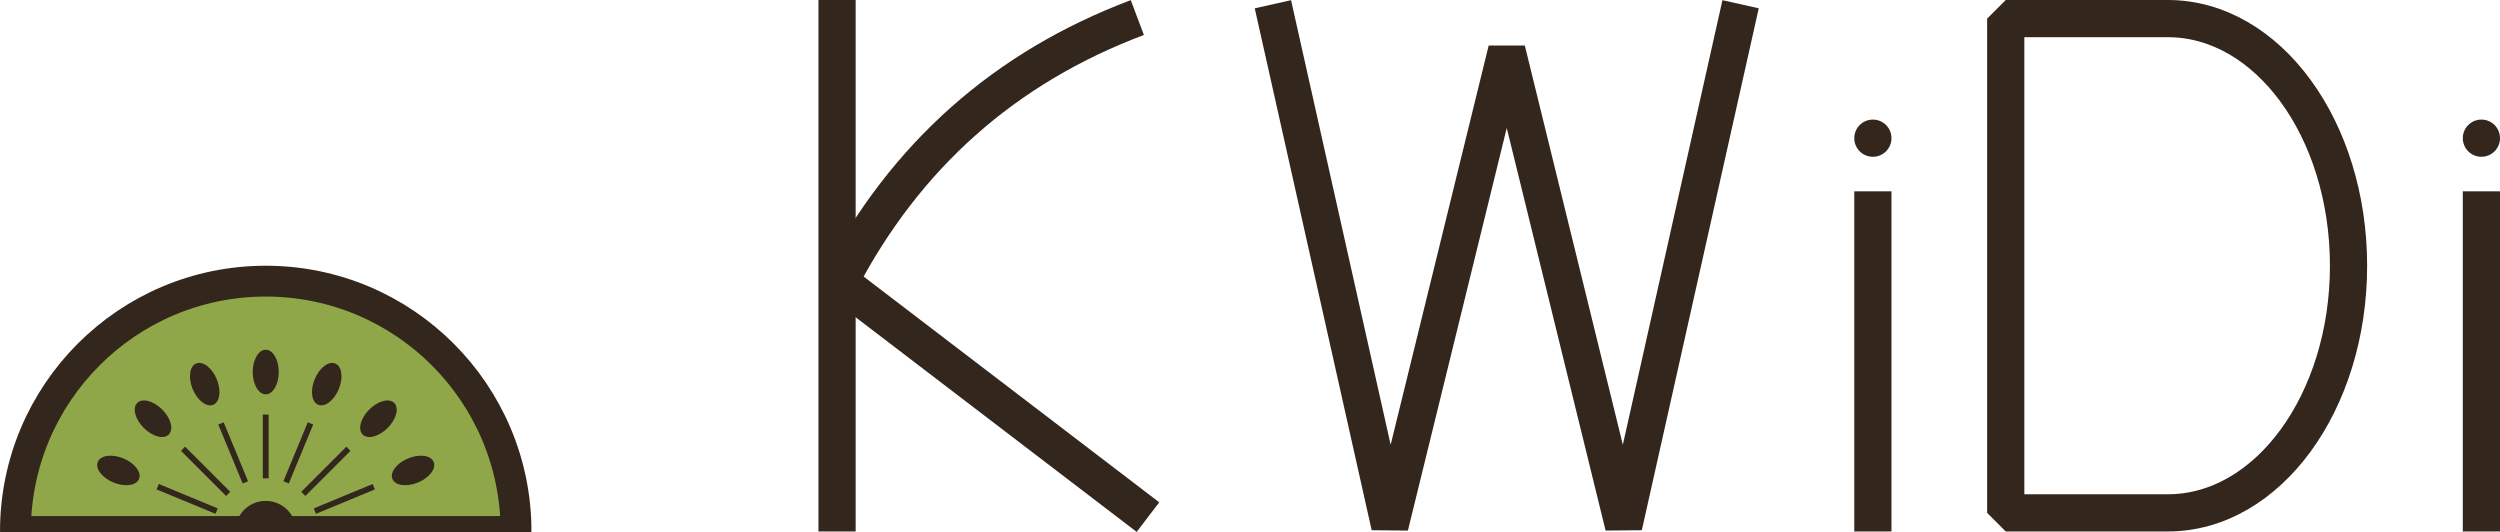
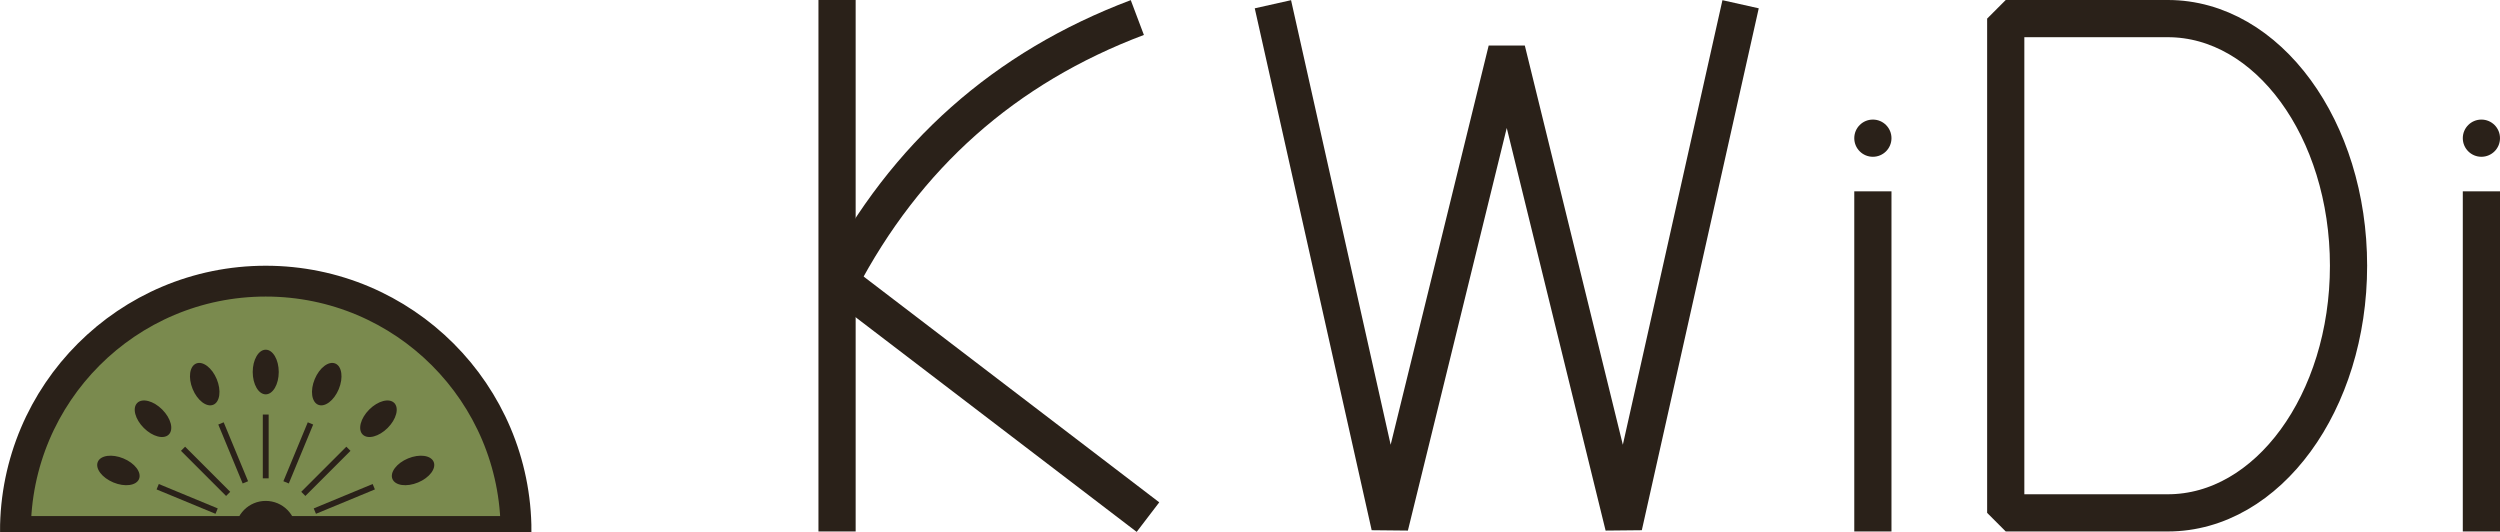
<svg xmlns="http://www.w3.org/2000/svg" viewBox="0 0 470.4 100" role="img" aria-label="KWiDi">
-   <path d="M2.90 100.00A47.10 47.10 0 0 1 97.10 100.00 Z" fill="#8FA748" stroke="none" />
-   <path d="M2.90 100.00A47.10 47.10 0 0 1 97.10 100.00 Z" fill="none" stroke="#33261D" stroke-width="5.80" stroke-linejoin="miter" />
-   <path d="M40.76 96.17L29.67 91.58M42.93 92.93L34.44 84.44M46.17 90.76L41.58 79.67M50.00 90.00L50.00 78.00M53.83 90.76L58.42 79.67M57.07 92.93L65.56 84.44M59.24 96.17L70.33 91.58" fill="none" stroke="#33261D" stroke-width="1.10" stroke-linecap="butt" />
-   <ellipse cx="22.28" cy="88.52" rx="2.45" ry="4.20" transform="rotate(112.5 22.28 88.52)" fill="#33261D" stroke="none" />
-   <ellipse cx="28.79" cy="78.79" rx="2.45" ry="4.20" transform="rotate(135.0 28.79 78.79)" fill="#33261D" stroke="none" />
-   <ellipse cx="38.52" cy="72.28" rx="2.45" ry="4.20" transform="rotate(157.5 38.52 72.28)" fill="#33261D" stroke="none" />
-   <ellipse cx="50.00" cy="70.00" rx="2.45" ry="4.20" transform="rotate(180.0 50.00 70.00)" fill="#33261D" stroke="none" />
-   <ellipse cx="61.48" cy="72.28" rx="2.45" ry="4.20" transform="rotate(202.5 61.48 72.28)" fill="#33261D" stroke="none" />
-   <ellipse cx="71.21" cy="78.79" rx="2.45" ry="4.20" transform="rotate(225.0 71.21 78.79)" fill="#33261D" stroke="none" />
-   <ellipse cx="77.72" cy="88.52" rx="2.45" ry="4.20" transform="rotate(247.5 77.72 88.52)" fill="#33261D" stroke="none" />
-   <path d="M44.25 100.00A5.75 5.75 0 0 1 55.75 100.00 Z" fill="#33261D" stroke="none" />
+   <path d="M2.90 100.00A47.10 47.10 0 0 1 97.10 100.00 Z" fill="#7A8A4E" stroke="none" />
+   <path d="M2.90 100.00A47.10 47.10 0 0 1 97.10 100.00 Z" fill="none" stroke="#2A2119" stroke-width="5.80" stroke-linejoin="miter" />
+   <path d="M40.76 96.17L29.67 91.58M42.93 92.93L34.44 84.44M46.17 90.76L41.58 79.67M50.00 90.00L50.00 78.00M53.83 90.76L58.42 79.67M57.07 92.93L65.56 84.44M59.24 96.17L70.33 91.58" fill="none" stroke="#2A2119" stroke-width="1.10" stroke-linecap="butt" />
+   <ellipse cx="22.28" cy="88.52" rx="2.45" ry="4.20" transform="rotate(112.5 22.28 88.52)" fill="#2A2119" stroke="none" />
+   <ellipse cx="28.79" cy="78.79" rx="2.45" ry="4.20" transform="rotate(135.0 28.79 78.79)" fill="#2A2119" stroke="none" />
+   <ellipse cx="38.52" cy="72.28" rx="2.45" ry="4.20" transform="rotate(157.5 38.52 72.28)" fill="#2A2119" stroke="none" />
+   <ellipse cx="50.00" cy="70.00" rx="2.45" ry="4.20" transform="rotate(180.0 50.00 70.00)" fill="#2A2119" stroke="none" />
+   <ellipse cx="61.48" cy="72.28" rx="2.45" ry="4.20" transform="rotate(202.5 61.48 72.28)" fill="#2A2119" stroke="none" />
+   <ellipse cx="71.21" cy="78.79" rx="2.45" ry="4.20" transform="rotate(225.0 71.21 78.79)" fill="#2A2119" stroke="none" />
+   <ellipse cx="77.72" cy="88.52" rx="2.45" ry="4.20" transform="rotate(247.5 77.72 88.52)" fill="#2A2119" stroke="none" />
+   <path d="M44.25 100.00A5.75 5.75 0 0 1 55.75 100.00 Z" fill="#2A2119" stroke="none" />
  <g transform="translate(154 0)">
-     <g fill="none" stroke="#33261D" stroke-width="7" stroke-linecap="butt" stroke-linejoin="bevel">
+     <g fill="none" stroke="#2A2119" stroke-width="7" stroke-linecap="butt" stroke-linejoin="bevel">
      <g transform="translate(0.0 0)">
        <path d="M3.5 0V100" />
        <path d="M4 53Q22.6 17.4 60 3.3" />
        <path d="M4 53L62 97.3" />
      </g>
      <g transform="translate(82.1 0)">
        <path d="M3.41 0.8L25.41 99L47.41 9.4L69.41 99L91.41 0.8" />
      </g>
      <g transform="translate(194.9 0)">
        <path d="M3.5 36V100" />
-         <circle cx="3.5" cy="26" r="3.5" fill="#33261D" stroke="none" />
+         <circle cx="3.5" cy="26" r="3.5" fill="#2A2119" stroke="none" />
      </g>
      <g transform="translate(219.9 0)">
        <path d="M3.5 96.5V3.5H34C52.8 3.5 68 24.3 68 50C68 75.7 52.8 96.5 34 96.5Z" />
      </g>
      <g transform="translate(309.4 0)">
        <path d="M3.5 36V100" />
-         <circle cx="3.5" cy="26" r="3.5" fill="#33261D" stroke="none" />
+         <circle cx="3.5" cy="26" r="3.5" fill="#2A2119" stroke="none" />
      </g>
    </g>
  </g>
</svg>
